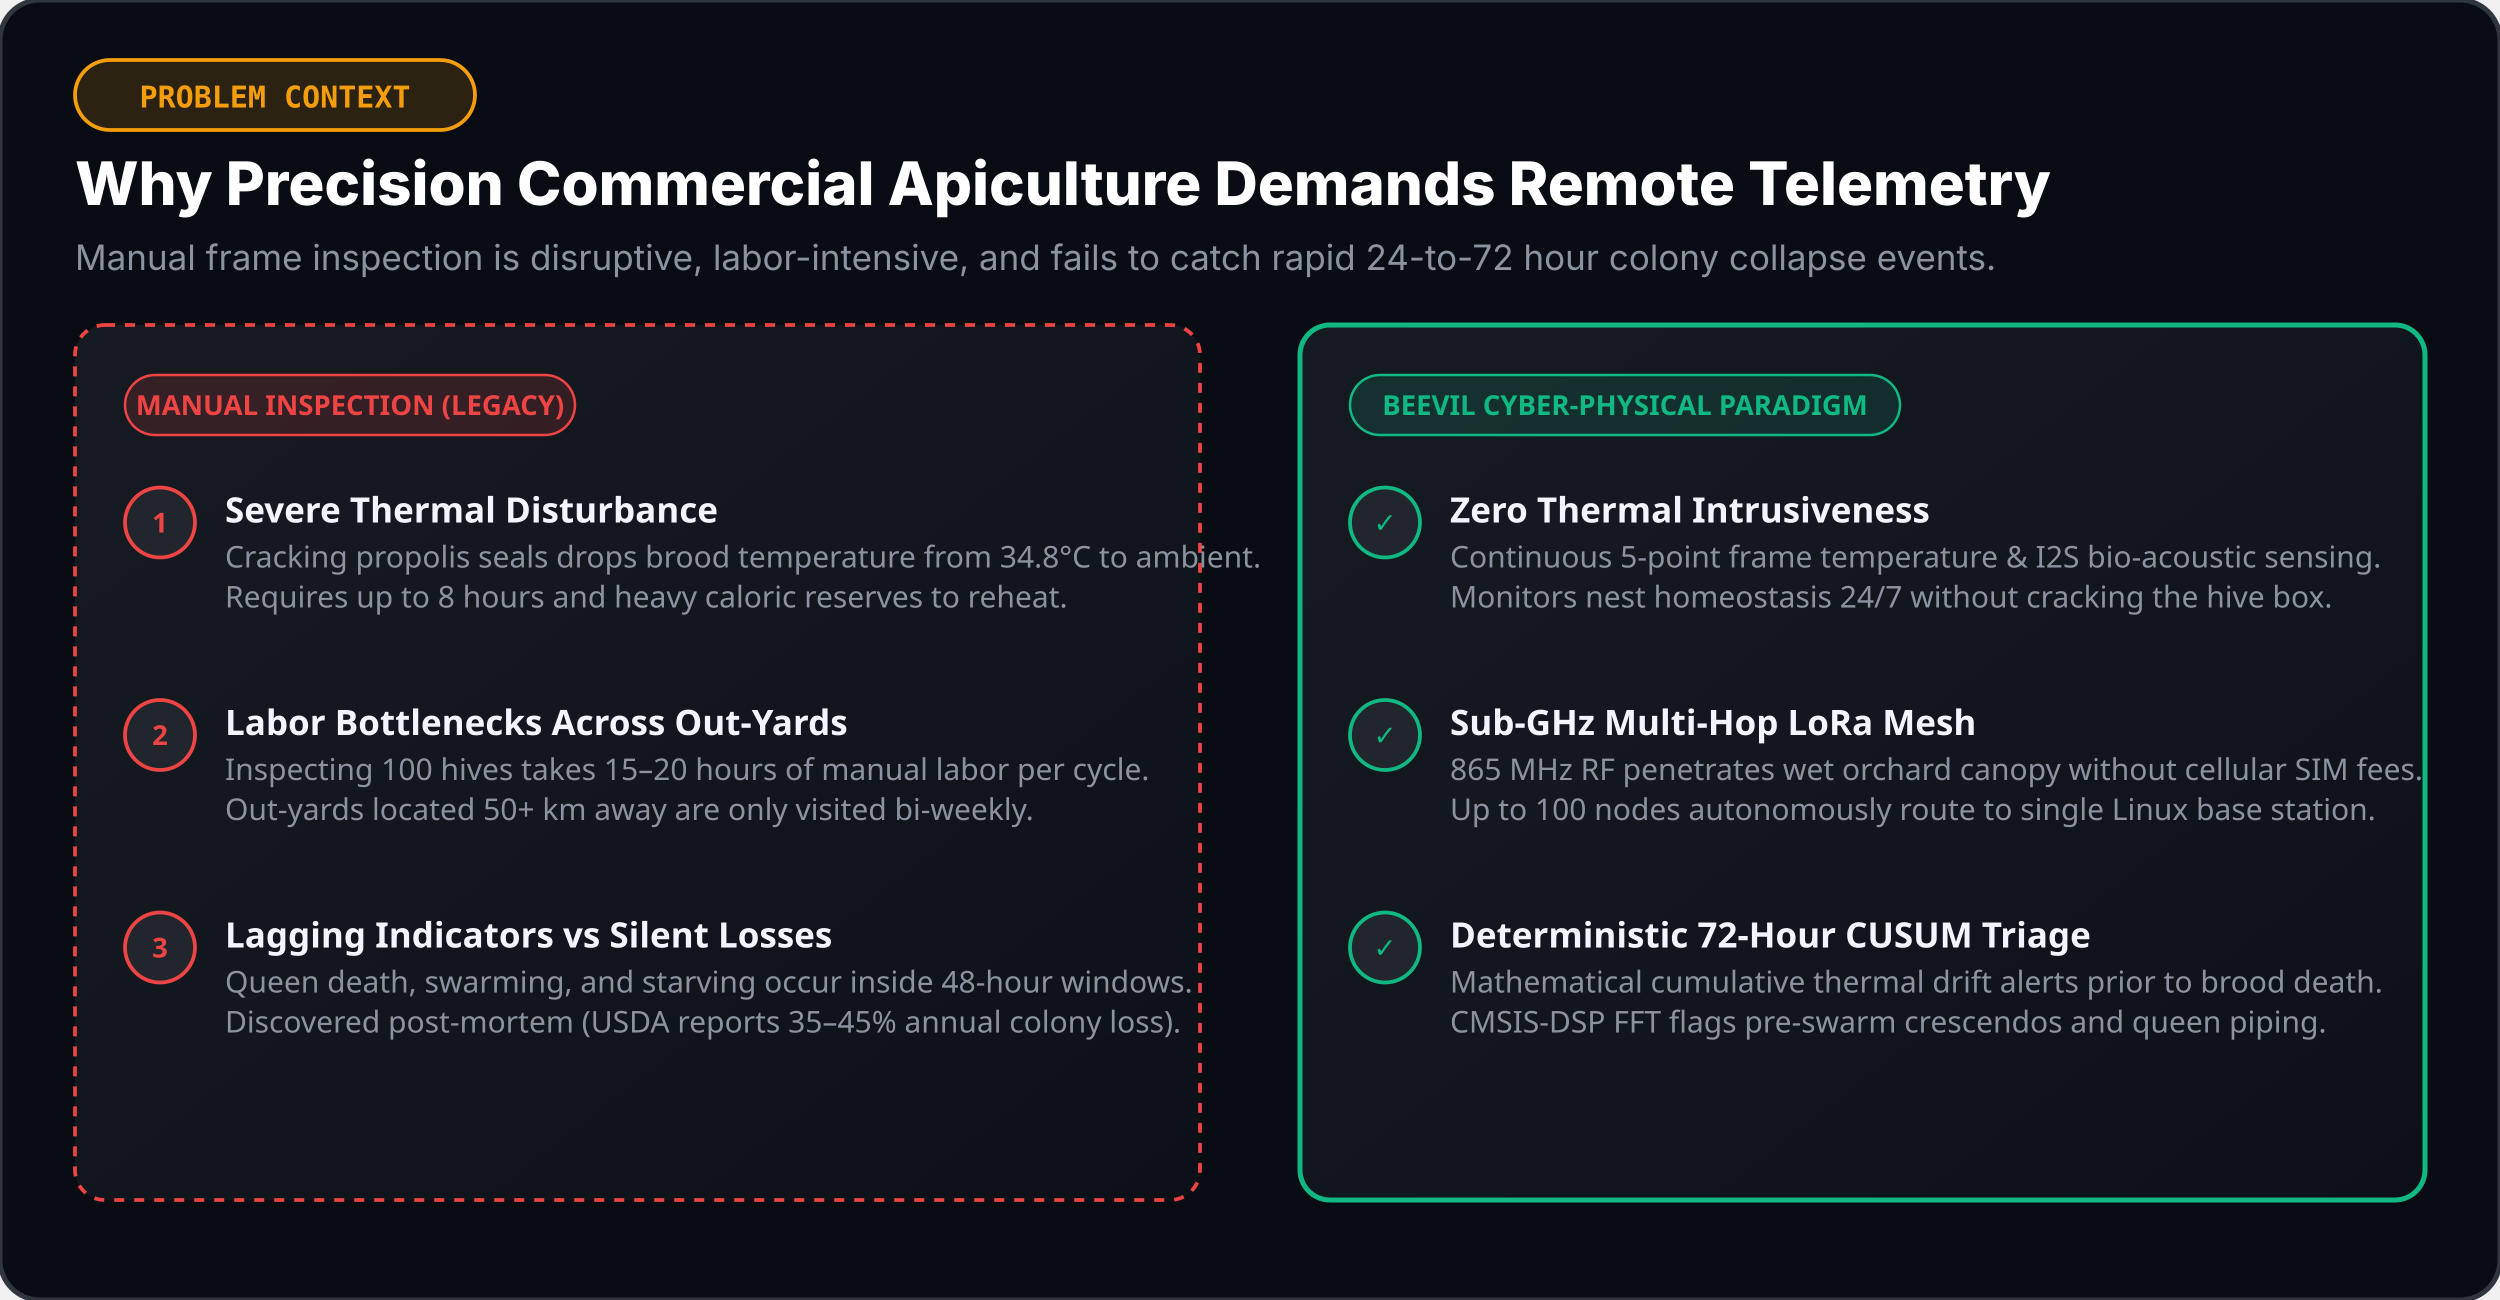
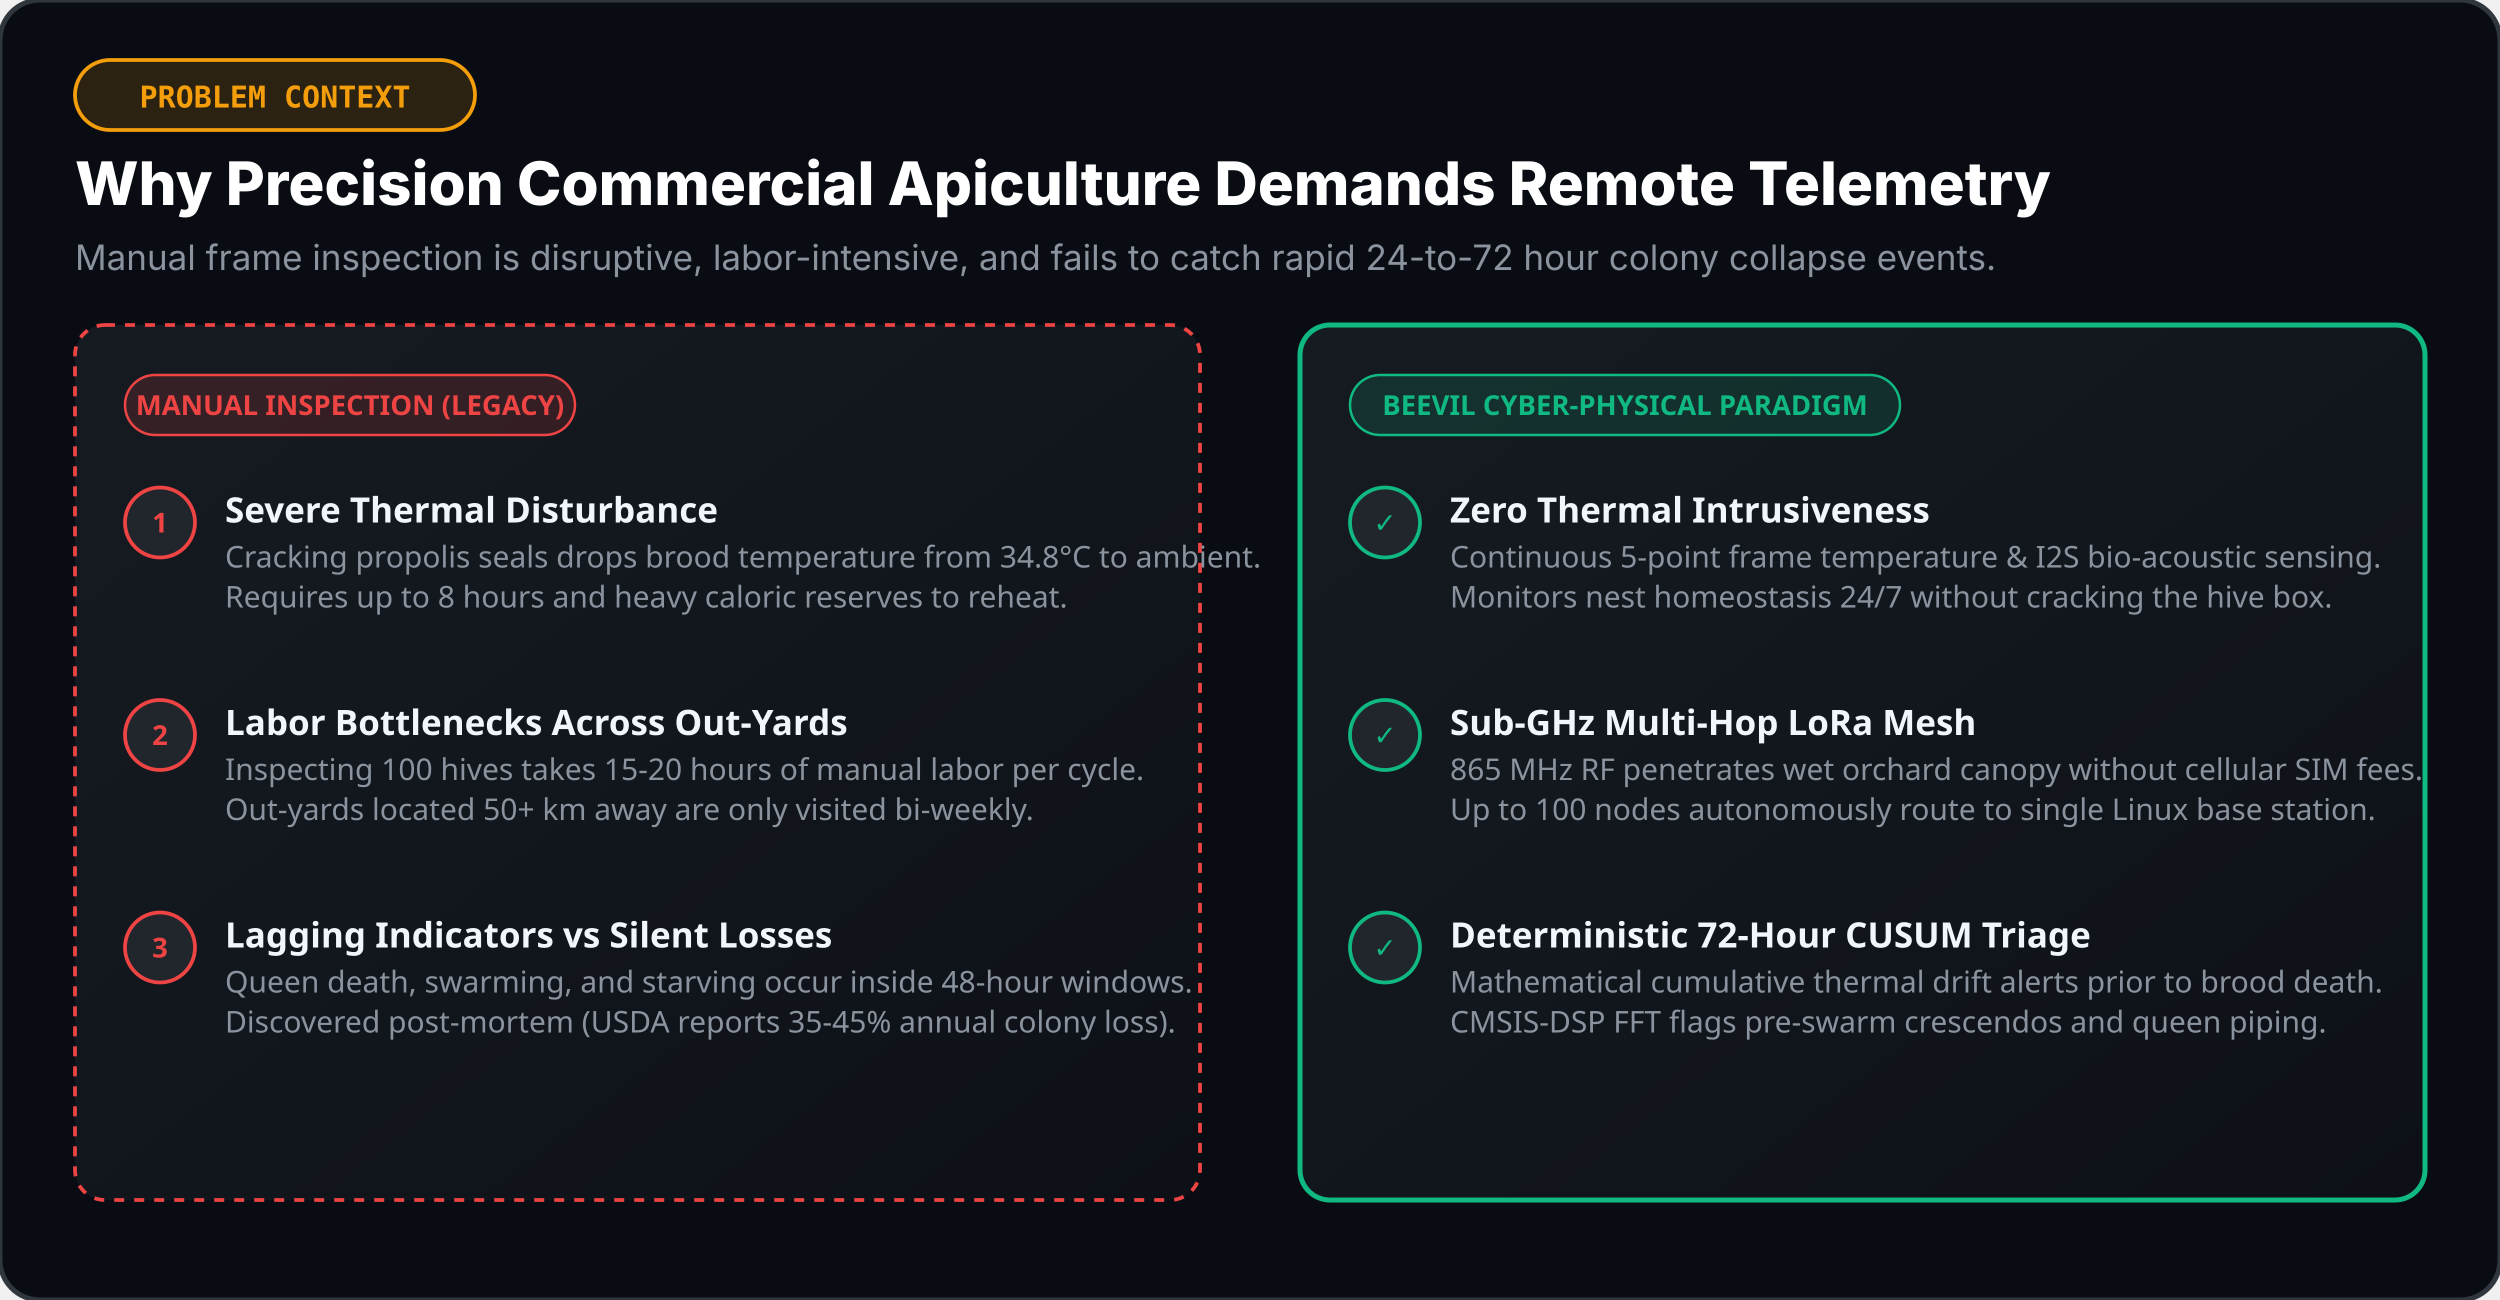
<svg xmlns="http://www.w3.org/2000/svg" viewBox="0 0 1000 520" width="100%" height="100%">
  <defs>
    <linearGradient id="gradCard" x1="0%" y1="0%" x2="100%" y2="100%">
      <stop offset="0%" stop-color="#161b22" />
      <stop offset="100%" stop-color="#0d1117" />
    </linearGradient>
  </defs>
  <rect width="1000" height="520" rx="16" fill="#090d13" stroke="#30363d" stroke-width="2" />
  <rect x="30" y="24" width="160" height="28" rx="14" fill="rgba(245, 158, 11, 0.15)" stroke="#f59e0b" stroke-width="1.5" />
  <text x="110" y="43" fill="#f59e0b" font-family="monospace" font-size="12" font-weight="bold" text-anchor="middle">PROBLEM CONTEXT</text>
  <text x="30" y="82" fill="#ffffff" font-family="system-ui, -apple-system, sans-serif" font-size="24" font-weight="800">Why Precision Commercial Apiculture Demands Remote Telemetry</text>
  <text x="30" y="108" fill="#8b949e" font-family="system-ui, -apple-system, sans-serif" font-size="14">Manual frame inspection is disruptive, labor-intensive, and fails to catch rapid 24-to-72 hour colony collapse events.</text>
  <g transform="translate(30, 130)">
    <rect width="450" height="350" rx="12" fill="url(#gradCard)" stroke="#ef4444" stroke-width="1.5" stroke-dasharray="4 4" />
    <rect x="20" y="20" width="180" height="24" rx="12" fill="rgba(239, 68, 68, 0.15)" stroke="#ef4444" stroke-width="1" />
    <text x="110" y="36" fill="#ef4444" font-family="sans-serif" font-size="11" font-weight="bold" text-anchor="middle">MANUAL INSPECTION (LEGACY)</text>
    <g transform="translate(20, 65)">
      <circle cx="14" cy="14" r="14" fill="#21262d" stroke="#ef4444" stroke-width="1.5" />
      <text x="14" y="18" fill="#ef4444" font-family="sans-serif" font-size="11" font-weight="bold" text-anchor="middle">1</text>
      <text x="40" y="14" fill="#f0f6fc" font-family="sans-serif" font-size="14" font-weight="bold">Severe Thermal Disturbance</text>
      <text x="40" y="32" fill="#8b949e" font-family="sans-serif" font-size="12">Cracking propolis seals drops brood temperature from 34.8°C to ambient.</text>
      <text x="40" y="48" fill="#8b949e" font-family="sans-serif" font-size="12">Requires up to 8 hours and heavy caloric reserves to reheat.</text>
    </g>
    <g transform="translate(20, 150)">
      <circle cx="14" cy="14" r="14" fill="#21262d" stroke="#ef4444" stroke-width="1.5" />
      <text x="14" y="18" fill="#ef4444" font-family="sans-serif" font-size="11" font-weight="bold" text-anchor="middle">2</text>
      <text x="40" y="14" fill="#f0f6fc" font-family="sans-serif" font-size="14" font-weight="bold">Labor Bottlenecks Across Out-Yards</text>
-       <text x="40" y="32" fill="#8b949e" font-family="sans-serif" font-size="12">Inspecting 100 hives takes 15–20 hours of manual labor per cycle.</text>
+       <text x="40" y="32" fill="#8b949e" font-family="sans-serif" font-size="12">Inspecting 100 hives takes 15-20 hours of manual labor per cycle.</text>
      <text x="40" y="48" fill="#8b949e" font-family="sans-serif" font-size="12">Out-yards located 50+ km away are only visited bi-weekly.</text>
    </g>
    <g transform="translate(20, 235)">
      <circle cx="14" cy="14" r="14" fill="#21262d" stroke="#ef4444" stroke-width="1.5" />
      <text x="14" y="18" fill="#ef4444" font-family="sans-serif" font-size="11" font-weight="bold" text-anchor="middle">3</text>
      <text x="40" y="14" fill="#f0f6fc" font-family="sans-serif" font-size="14" font-weight="bold">Lagging Indicators vs Silent Losses</text>
      <text x="40" y="32" fill="#8b949e" font-family="sans-serif" font-size="12">Queen death, swarming, and starving occur inside 48-hour windows.</text>
-       <text x="40" y="48" fill="#8b949e" font-family="sans-serif" font-size="12">Discovered post-mortem (USDA reports 35–45% annual colony loss).</text>
+       <text x="40" y="48" fill="#8b949e" font-family="sans-serif" font-size="12">Discovered post-mortem (USDA reports 35-45% annual colony loss).</text>
    </g>
  </g>
  <g transform="translate(520, 130)">
    <rect width="450" height="350" rx="12" fill="url(#gradCard)" stroke="#10b981" stroke-width="2" />
    <rect x="20" y="20" width="220" height="24" rx="12" fill="rgba(16, 185, 129, 0.15)" stroke="#10b981" stroke-width="1" />
    <text x="130" y="36" fill="#10b981" font-family="sans-serif" font-size="11" font-weight="bold" text-anchor="middle">BEEVIL CYBER-PHYSICAL PARADIGM</text>
    <g transform="translate(20, 65)">
      <circle cx="14" cy="14" r="14" fill="#21262d" stroke="#10b981" stroke-width="1.5" />
      <text x="14" y="18" fill="#10b981" font-family="sans-serif" font-size="11" font-weight="bold" text-anchor="middle">✓</text>
      <text x="40" y="14" fill="#f0f6fc" font-family="sans-serif" font-size="14" font-weight="bold">Zero Thermal Intrusiveness</text>
      <text x="40" y="32" fill="#8b949e" font-family="sans-serif" font-size="12">Continuous 5-point frame temperature &amp; I2S bio-acoustic sensing.</text>
      <text x="40" y="48" fill="#8b949e" font-family="sans-serif" font-size="12">Monitors nest homeostasis 24/7 without cracking the hive box.</text>
    </g>
    <g transform="translate(20, 150)">
      <circle cx="14" cy="14" r="14" fill="#21262d" stroke="#10b981" stroke-width="1.5" />
      <text x="14" y="18" fill="#10b981" font-family="sans-serif" font-size="11" font-weight="bold" text-anchor="middle">✓</text>
      <text x="40" y="14" fill="#f0f6fc" font-family="sans-serif" font-size="14" font-weight="bold">Sub-GHz Multi-Hop LoRa Mesh</text>
      <text x="40" y="32" fill="#8b949e" font-family="sans-serif" font-size="12">865 MHz RF penetrates wet orchard canopy without cellular SIM fees.</text>
      <text x="40" y="48" fill="#8b949e" font-family="sans-serif" font-size="12">Up to 100 nodes autonomously route to single Linux base station.</text>
    </g>
    <g transform="translate(20, 235)">
      <circle cx="14" cy="14" r="14" fill="#21262d" stroke="#10b981" stroke-width="1.5" />
      <text x="14" y="18" fill="#10b981" font-family="sans-serif" font-size="11" font-weight="bold" text-anchor="middle">✓</text>
      <text x="40" y="14" fill="#f0f6fc" font-family="sans-serif" font-size="14" font-weight="bold">Deterministic 72-Hour CUSUM Triage</text>
      <text x="40" y="32" fill="#8b949e" font-family="sans-serif" font-size="12">Mathematical cumulative thermal drift alerts prior to brood death.</text>
      <text x="40" y="48" fill="#8b949e" font-family="sans-serif" font-size="12">CMSIS-DSP FFT flags pre-swarm crescendos and queen piping.</text>
    </g>
  </g>
</svg>
